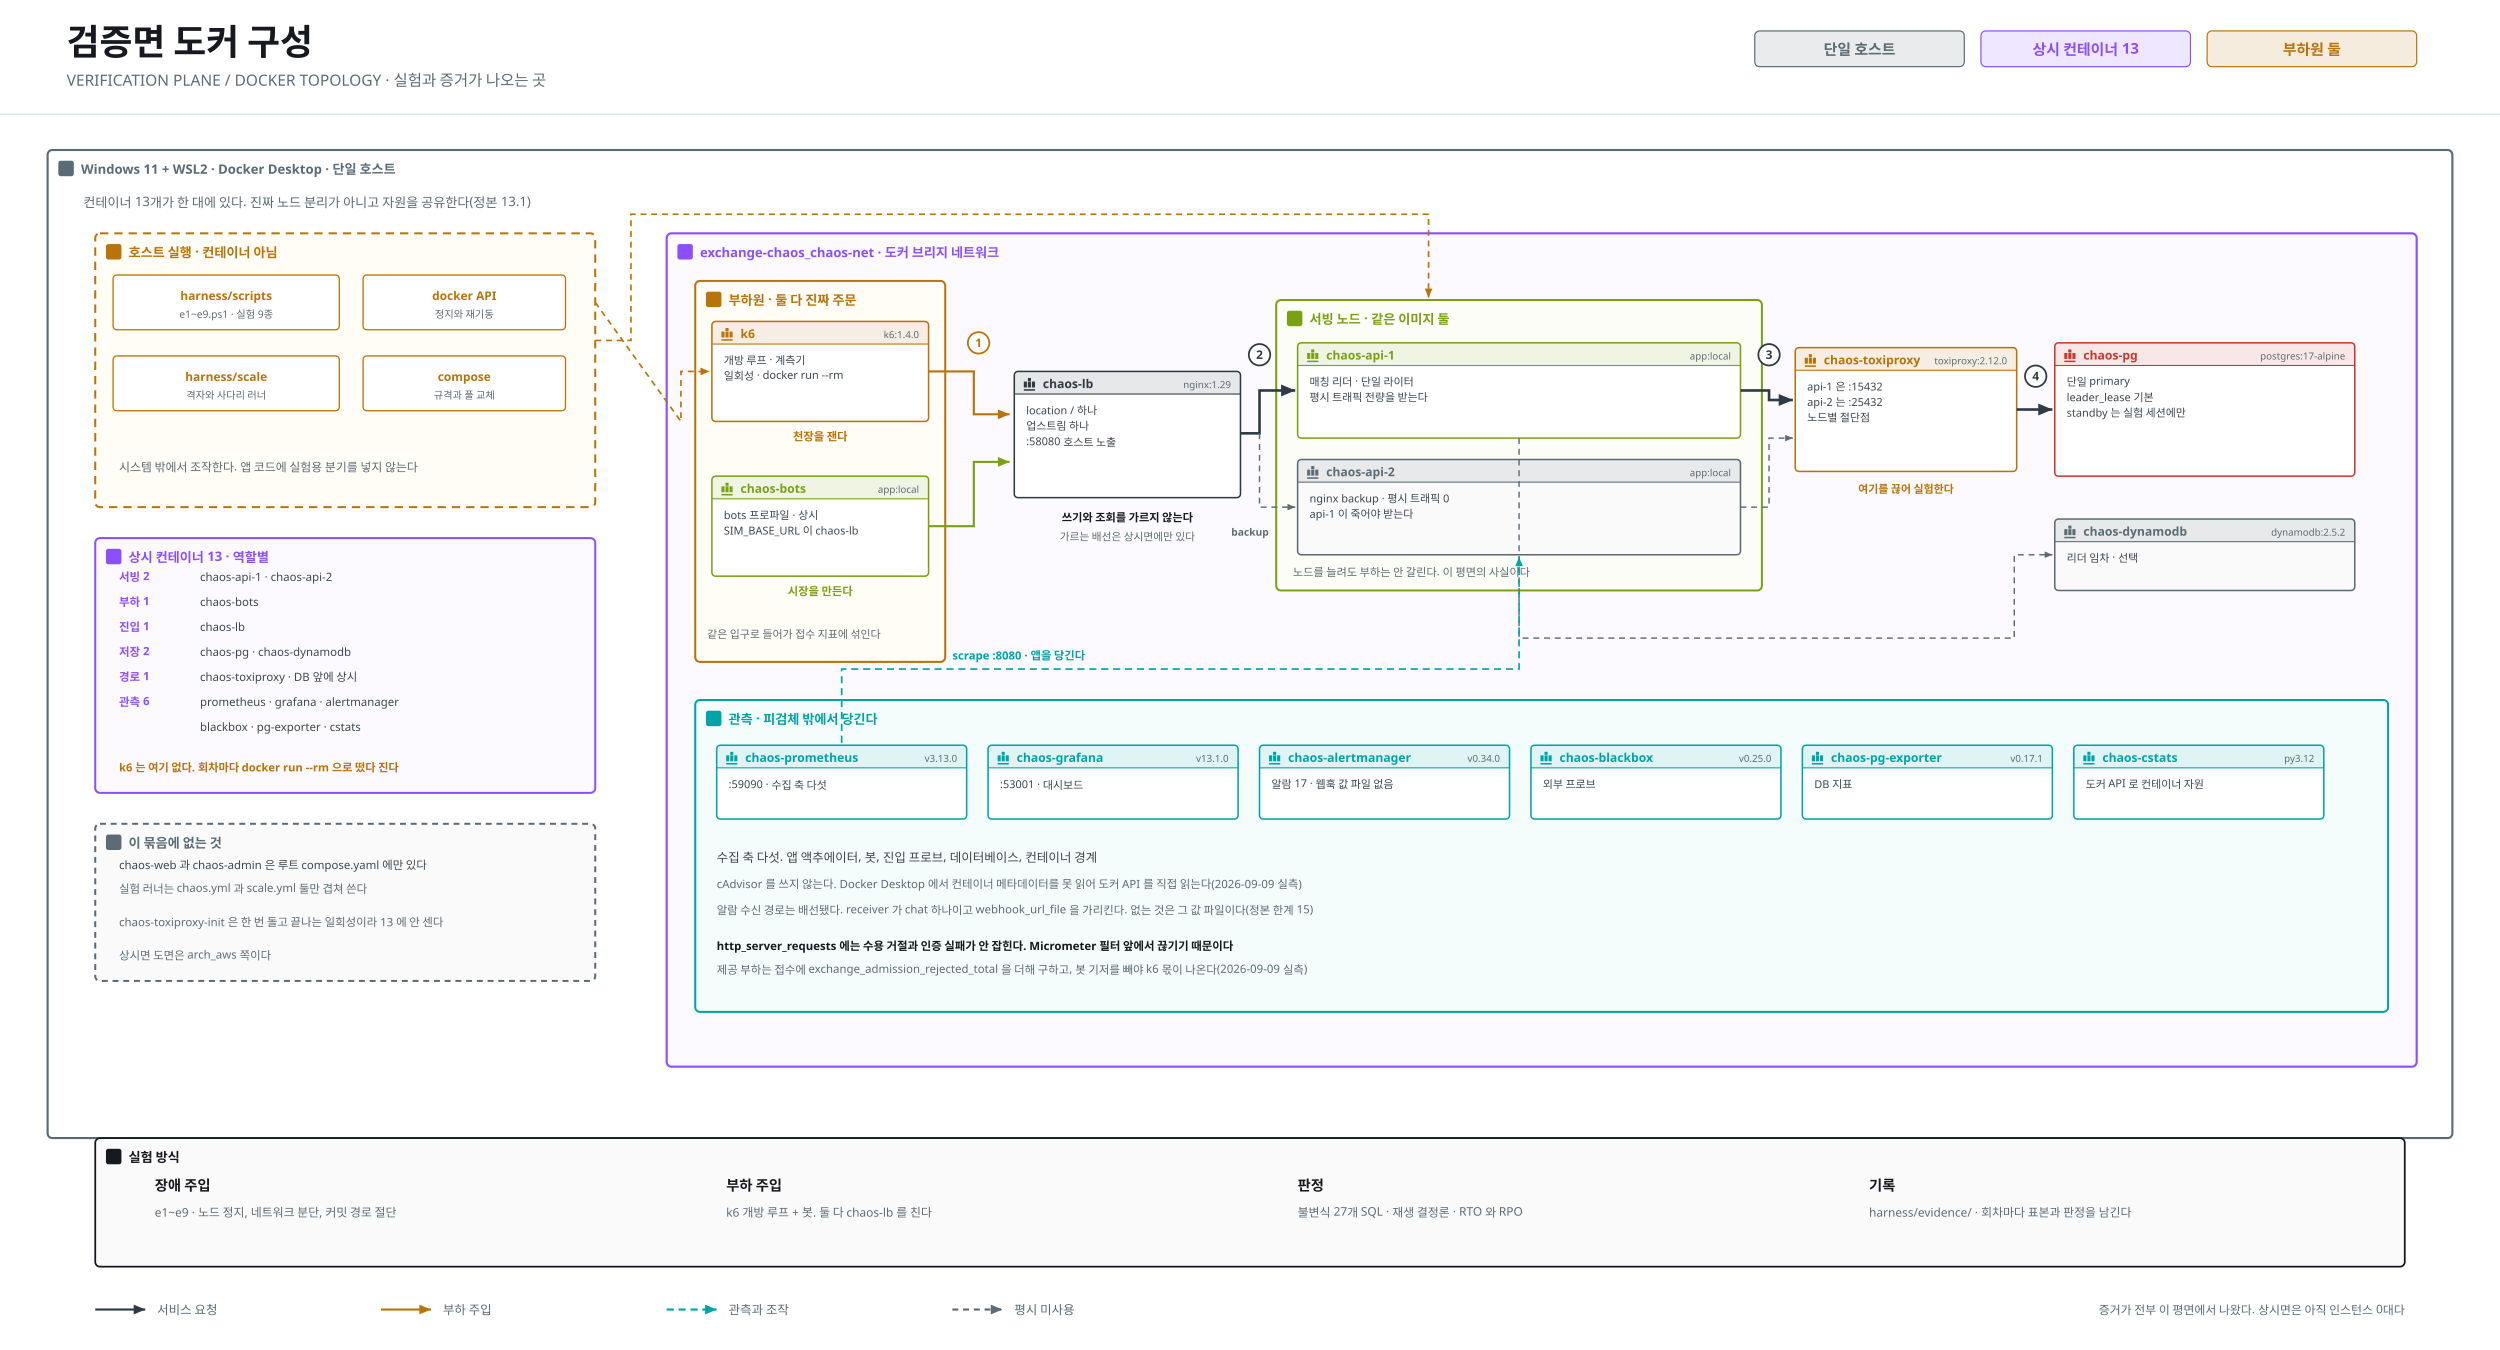
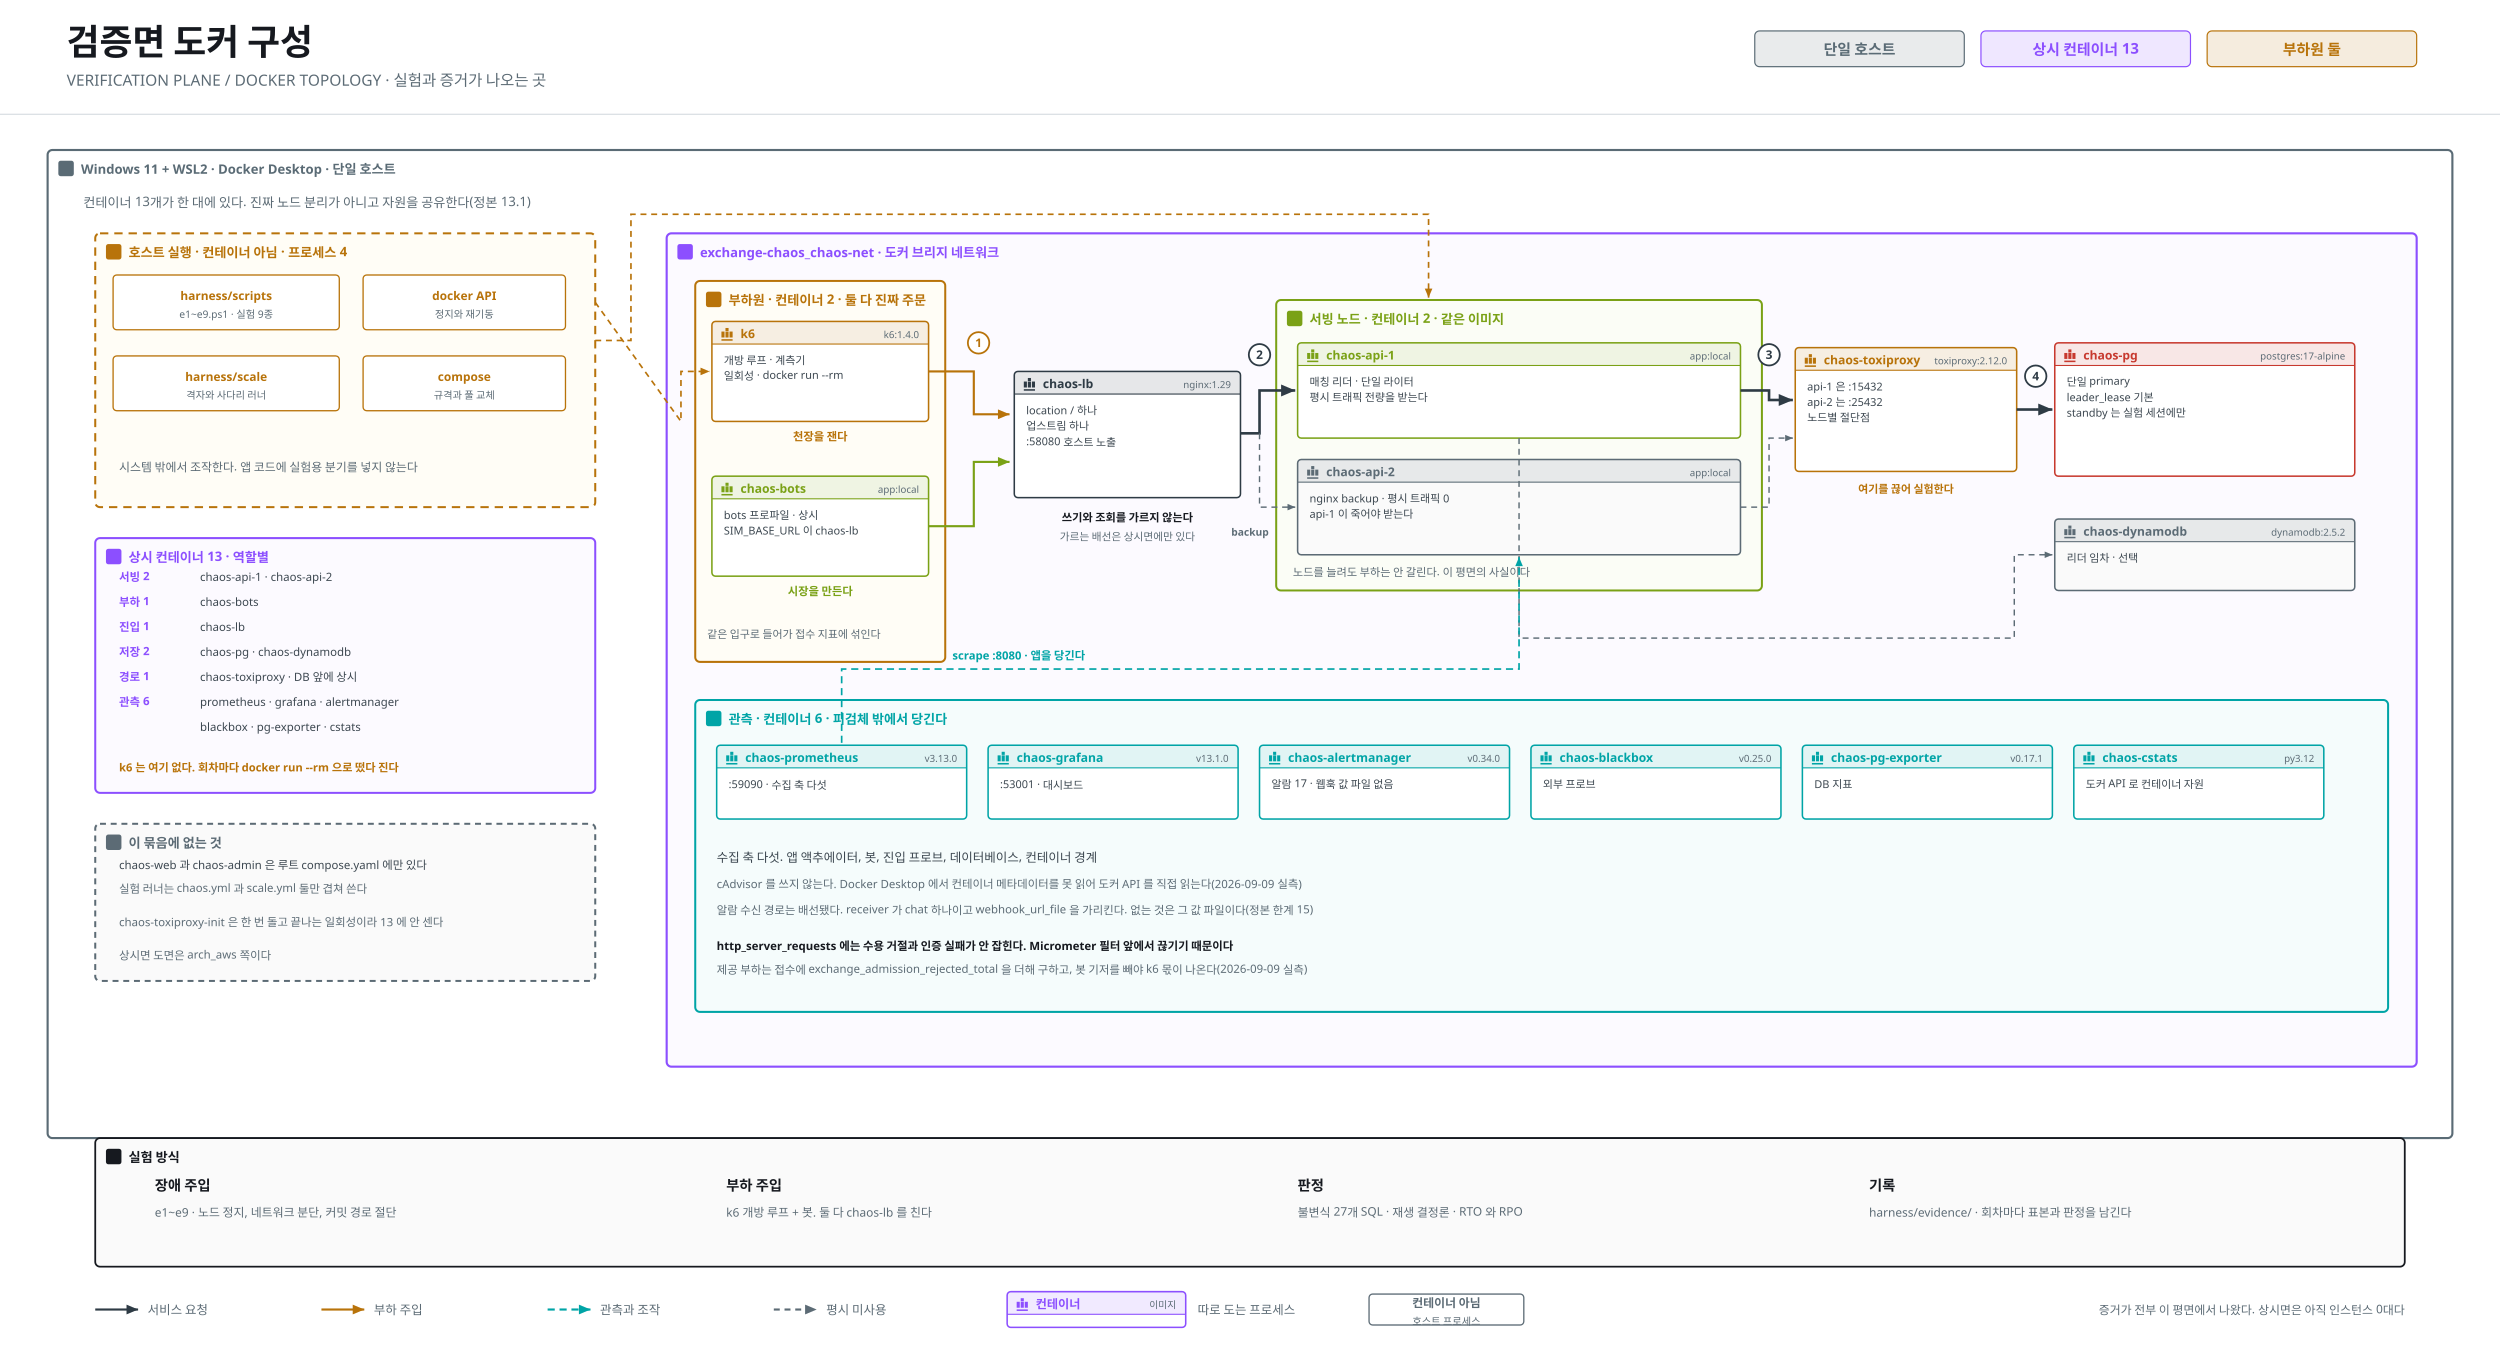
<svg xmlns="http://www.w3.org/2000/svg" width="2100" height="1134" viewBox="0 0 2100 1134">
  <rect width="2100" height="1134" fill="#FFFFFF" />
  <defs>
    <marker id="h2E3B45" viewBox="0 0 10 10" refX="9" refY="5" markerWidth="6" markerHeight="6" orient="auto-start-reverse">
      <path d="M0,1.2 L9,5 L0,8.8 z" fill="#2E3B45" />
    </marker>
    <marker id="hB8730A" viewBox="0 0 10 10" refX="9" refY="5" markerWidth="6" markerHeight="6" orient="auto-start-reverse">
      <path d="M0,1.2 L9,5 L0,8.8 z" fill="#B8730A" />
    </marker>
    <marker id="h00A4A6" viewBox="0 0 10 10" refX="9" refY="5" markerWidth="6" markerHeight="6" orient="auto-start-reverse">
      <path d="M0,1.2 L9,5 L0,8.8 z" fill="#00A4A6" />
    </marker>
    <marker id="h7AA116" viewBox="0 0 10 10" refX="9" refY="5" markerWidth="6" markerHeight="6" orient="auto-start-reverse">
      <path d="M0,1.2 L9,5 L0,8.8 z" fill="#7AA116" />
    </marker>
    <marker id="hC7392E" viewBox="0 0 10 10" refX="9" refY="5" markerWidth="6" markerHeight="6" orient="auto-start-reverse">
      <path d="M0,1.2 L9,5 L0,8.8 z" fill="#C7392E" />
    </marker>
    <marker id="h5C6B75" viewBox="0 0 10 10" refX="9" refY="5" markerWidth="6" markerHeight="6" orient="auto-start-reverse">
      <path d="M0,1.2 L9,5 L0,8.8 z" fill="#5C6B75" />
    </marker>
  </defs>
  <rect x="0" y="0" width="2100" height="96" fill="#FFFFFF" />
  <line x1="0" y1="96" x2="2100" y2="96" stroke="#D7DDE1" stroke-width="1" />
  <text x="56" y="46" font-family="'Malgun Gothic',sans-serif" font-size="30" font-weight="700" fill="#16191F">검증면 도커 구성</text>
  <text x="56" y="72" font-family="'Malgun Gothic',sans-serif" font-size="13" fill="#5C6B75">VERIFICATION PLANE / DOCKER TOPOLOGY · 실험과 증거가 나오는 곳</text>
  <rect x="1474" y="26" width="176" height="30" rx="4" fill="#5A6B7522" stroke="#5A6B75" stroke-width="1" />
  <text x="1562" y="46" font-family="'Malgun Gothic',sans-serif" font-size="12.5" font-weight="700" fill="#5A6B75" text-anchor="middle">단일 호스트</text>
  <rect x="1664" y="26" width="176" height="30" rx="4" fill="#8C4FFF22" stroke="#8C4FFF" stroke-width="1" />
  <text x="1752" y="46" font-family="'Malgun Gothic',sans-serif" font-size="12.5" font-weight="700" fill="#8C4FFF" text-anchor="middle">상시 컨테이너 13</text>
  <rect x="1854" y="26" width="176" height="30" rx="4" fill="#B8730A22" stroke="#B8730A" stroke-width="1" />
  <text x="1942" y="46" font-family="'Malgun Gothic',sans-serif" font-size="12.5" font-weight="700" fill="#B8730A" text-anchor="middle">부하원 둘</text>
  <g transform="translate(0,96)">
    <rect x="40" y="30" width="2020" height="830" rx="4" fill="#FFFFFF" stroke="#5A6B75" stroke-width="1.8" />
    <rect x="49" y="39" width="13" height="13" rx="2" fill="#5A6B75" />
    <text x="68" y="50" font-family="'Malgun Gothic','맑은 고딕',sans-serif" font-size="11" font-weight="700" fill="#5A6B75">Windows 11 + WSL2 · Docker Desktop · 단일 호스트</text>
    <text x="70" y="78" font-family="'Malgun Gothic','맑은 고딕',sans-serif" font-size="11" font-weight="400" fill="#5C6B75" text-anchor="start">컨테이너 13개가 한 대에 있다. 진짜 노드 분리가 아니고 자원을 공유한다(정본 13.1)</text>
    <rect x="80" y="100" width="420" height="230" rx="4" fill="#FFFDF6" stroke="#B8730A" stroke-width="1.7" stroke-dasharray="7 5" />
    <rect x="89" y="109" width="13" height="13" rx="2" fill="#B8730A" />
-     <text x="108" y="120" font-family="'Malgun Gothic','맑은 고딕',sans-serif" font-size="11" font-weight="700" fill="#B8730A">호스트 실행 · 컨테이너 아님</text>
+     <text x="108" y="120" font-family="'Malgun Gothic','맑은 고딕',sans-serif" font-size="11" font-weight="700" fill="#B8730A">호스트 실행 · 컨테이너 아님 · 프로세스 4</text>
    <rect x="95.0" y="135.0" width="190" height="46" rx="3" fill="#FFFFFF" stroke="#B8730A" stroke-width="1.1" />
    <text x="190" y="156" font-family="'Malgun Gothic','맑은 고딕',sans-serif" font-size="10" font-weight="700" fill="#B8730A" text-anchor="middle">harness/scripts</text>
    <text x="190" y="171" font-family="'Malgun Gothic','맑은 고딕',sans-serif" font-size="8.6" font-weight="400" fill="#5C6B75" text-anchor="middle">e1~e9.ps1 · 실험 9종</text>
    <rect x="95.0" y="203.0" width="190" height="46" rx="3" fill="#FFFFFF" stroke="#B8730A" stroke-width="1.1" />
    <text x="190" y="224" font-family="'Malgun Gothic','맑은 고딕',sans-serif" font-size="10" font-weight="700" fill="#B8730A" text-anchor="middle">harness/scale</text>
    <text x="190" y="239" font-family="'Malgun Gothic','맑은 고딕',sans-serif" font-size="8.6" font-weight="400" fill="#5C6B75" text-anchor="middle">격자와 사다리 러너</text>
    <rect x="305.0" y="135.0" width="170" height="46" rx="3" fill="#FFFFFF" stroke="#B8730A" stroke-width="1.1" />
    <text x="390" y="156" font-family="'Malgun Gothic','맑은 고딕',sans-serif" font-size="10" font-weight="700" fill="#B8730A" text-anchor="middle">docker API</text>
    <text x="390" y="171" font-family="'Malgun Gothic','맑은 고딕',sans-serif" font-size="8.6" font-weight="400" fill="#5C6B75" text-anchor="middle">정지와 재기동</text>
    <rect x="305.0" y="203.0" width="170" height="46" rx="3" fill="#FFFFFF" stroke="#B8730A" stroke-width="1.1" />
    <text x="390" y="224" font-family="'Malgun Gothic','맑은 고딕',sans-serif" font-size="10" font-weight="700" fill="#B8730A" text-anchor="middle">compose</text>
    <text x="390" y="239" font-family="'Malgun Gothic','맑은 고딕',sans-serif" font-size="8.6" font-weight="400" fill="#5C6B75" text-anchor="middle">규격과 풀 교체</text>
    <text x="100" y="300" font-family="'Malgun Gothic','맑은 고딕',sans-serif" font-size="10" font-weight="400" fill="#5C6B75" text-anchor="start">시스템 밖에서 조작한다. 앱 코드에 실험용 분기를 넣지 않는다</text>
    <rect x="80" y="356" width="420" height="214" rx="4" fill="#FCFAFF" stroke="#8C4FFF" stroke-width="1.7" />
    <rect x="89" y="365" width="13" height="13" rx="2" fill="#8C4FFF" />
    <text x="108" y="376" font-family="'Malgun Gothic','맑은 고딕',sans-serif" font-size="11" font-weight="700" fill="#8C4FFF">상시 컨테이너 13 · 역할별</text>
    <text x="100" y="392" font-family="'Malgun Gothic','맑은 고딕',sans-serif" font-size="9.6" font-weight="700" fill="#8C4FFF" text-anchor="start">서빙 2</text>
    <text x="168" y="392" font-family="'Malgun Gothic','맑은 고딕',sans-serif" font-size="9.6" font-weight="400" fill="#3C4750" text-anchor="start">chaos-api-1 · chaos-api-2</text>
    <text x="100" y="413" font-family="'Malgun Gothic','맑은 고딕',sans-serif" font-size="9.6" font-weight="700" fill="#8C4FFF" text-anchor="start">부하 1</text>
    <text x="168" y="413" font-family="'Malgun Gothic','맑은 고딕',sans-serif" font-size="9.6" font-weight="400" fill="#3C4750" text-anchor="start">chaos-bots</text>
    <text x="100" y="434" font-family="'Malgun Gothic','맑은 고딕',sans-serif" font-size="9.6" font-weight="700" fill="#8C4FFF" text-anchor="start">진입 1</text>
    <text x="168" y="434" font-family="'Malgun Gothic','맑은 고딕',sans-serif" font-size="9.6" font-weight="400" fill="#3C4750" text-anchor="start">chaos-lb</text>
    <text x="100" y="455" font-family="'Malgun Gothic','맑은 고딕',sans-serif" font-size="9.6" font-weight="700" fill="#8C4FFF" text-anchor="start">저장 2</text>
    <text x="168" y="455" font-family="'Malgun Gothic','맑은 고딕',sans-serif" font-size="9.6" font-weight="400" fill="#3C4750" text-anchor="start">chaos-pg · chaos-dynamodb</text>
    <text x="100" y="476" font-family="'Malgun Gothic','맑은 고딕',sans-serif" font-size="9.6" font-weight="700" fill="#8C4FFF" text-anchor="start">경로 1</text>
    <text x="168" y="476" font-family="'Malgun Gothic','맑은 고딕',sans-serif" font-size="9.6" font-weight="400" fill="#3C4750" text-anchor="start">chaos-toxiproxy · DB 앞에 상시</text>
    <text x="100" y="497" font-family="'Malgun Gothic','맑은 고딕',sans-serif" font-size="9.6" font-weight="700" fill="#8C4FFF" text-anchor="start">관측 6</text>
    <text x="168" y="497" font-family="'Malgun Gothic','맑은 고딕',sans-serif" font-size="9.6" font-weight="400" fill="#3C4750" text-anchor="start">prometheus · grafana · alertmanager</text>
    <text x="168" y="518" font-family="'Malgun Gothic','맑은 고딕',sans-serif" font-size="9.6" font-weight="400" fill="#3C4750" text-anchor="start">blackbox · pg-exporter · cstats</text>
    <text x="100" y="552" font-family="'Malgun Gothic','맑은 고딕',sans-serif" font-size="9.4" font-weight="700" fill="#B8730A" text-anchor="start">k6 는 여기 없다. 회차마다 docker run --rm 으로 떴다 진다</text>
    <rect x="80" y="596" width="420" height="132" rx="4" fill="#FAFAFA" stroke="#5C6B75" stroke-width="1.7" stroke-dasharray="5 4" />
    <rect x="89" y="605" width="13" height="13" rx="2" fill="#5C6B75" />
    <text x="108" y="616" font-family="'Malgun Gothic','맑은 고딕',sans-serif" font-size="11" font-weight="700" fill="#5C6B75">이 묶음에 없는 것</text>
    <text x="100" y="634" font-family="'Malgun Gothic','맑은 고딕',sans-serif" font-size="9.6" font-weight="400" fill="#3C4750" text-anchor="start">chaos-web 과 chaos-admin 은 루트 compose.yaml 에만 있다</text>
    <text x="100" y="654" font-family="'Malgun Gothic','맑은 고딕',sans-serif" font-size="9.6" font-weight="400" fill="#5C6B75" text-anchor="start">실험 러너는 chaos.yml 과 scale.yml 둘만 겹쳐 쓴다</text>
    <text x="100" y="682" font-family="'Malgun Gothic','맑은 고딕',sans-serif" font-size="9.6" font-weight="400" fill="#5C6B75" text-anchor="start">chaos-toxiproxy-init 은 한 번 돌고 끝나는 일회성이라 13 에 안 센다</text>
    <text x="100" y="710" font-family="'Malgun Gothic','맑은 고딕',sans-serif" font-size="9.6" font-weight="400" fill="#5C6B75" text-anchor="start">상시면 도면은 arch_aws 쪽이다</text>
    <rect x="560" y="100" width="1470" height="700" rx="4" fill="#FCFAFF" stroke="#8C4FFF" stroke-width="1.8" />
    <rect x="569" y="109" width="13" height="13" rx="2" fill="#8C4FFF" />
    <text x="588" y="120" font-family="'Malgun Gothic','맑은 고딕',sans-serif" font-size="11" font-weight="700" fill="#8C4FFF">exchange-chaos_chaos-net · 도커 브리지 네트워크</text>
    <rect x="584" y="140" width="210" height="320" rx="4" fill="#FFFDF6" stroke="#B8730A" stroke-width="1.7" />
    <rect x="593" y="149" width="13" height="13" rx="2" fill="#B8730A" />
-     <text x="612" y="160" font-family="'Malgun Gothic','맑은 고딕',sans-serif" font-size="11" font-weight="700" fill="#B8730A">부하원 · 둘 다 진짜 주문</text>
+     <text x="612" y="160" font-family="'Malgun Gothic','맑은 고딕',sans-serif" font-size="11" font-weight="700" fill="#B8730A">부하원 · 컨테이너 2 · 둘 다 진짜 주문</text>
    <rect x="598.0" y="174.0" width="182" height="84" rx="3" fill="#FFFFFF" stroke="#B8730A" stroke-width="1.3" />
    <path d="M598.0,193.0 L598.0,177.0 Q598.0,174.0 601.0,174.0 L777.0,174.0 Q780.0,174.0 780.0,177.0 L780.0,193.0 Z" fill="#B8730A1E" />
    <line x1="598.0" y1="193.0" x2="780.0" y2="193.0" stroke="#B8730A" stroke-width="0.9" />
    <rect x="606.0" y="182.5" width="2.6" height="5" fill="#B8730A" />
    <rect x="609.4" y="182.5" width="2.6" height="5" fill="#B8730A" />
    <rect x="612.8" y="182.5" width="2.6" height="5" fill="#B8730A" />
    <rect x="609.4" y="179.5" width="2.6" height="2.6" fill="#B8730A" />
    <rect x="606.0" y="188.9" width="9.4" height="1.3" fill="#B8730A" />
    <text x="622" y="188" font-family="'Malgun Gothic','맑은 고딕',sans-serif" font-size="10.2" font-weight="700" fill="#B8730A" text-anchor="start">k6</text>
    <text x="772" y="188" font-family="'Malgun Gothic','맑은 고딕',sans-serif" font-size="8.2" font-weight="400" fill="#5C6B75" text-anchor="end">k6:1.4.0</text>
    <text x="608" y="210" font-family="'Malgun Gothic','맑은 고딕',sans-serif" font-size="9.2" font-weight="400" fill="#3C4750" text-anchor="start">개방 루프 · 계측기</text>
    <text x="608" y="223" font-family="'Malgun Gothic','맑은 고딕',sans-serif" font-size="9.2" font-weight="400" fill="#3C4750" text-anchor="start">일회성 · docker run --rm</text>
    <text x="689" y="274" font-family="'Malgun Gothic','맑은 고딕',sans-serif" font-size="9.5" font-weight="700" fill="#B8730A" text-anchor="middle">천장을 잰다</text>
    <rect x="598.0" y="304.0" width="182" height="84" rx="3" fill="#FFFFFF" stroke="#7AA116" stroke-width="1.3" />
    <path d="M598.0,323.0 L598.0,307.0 Q598.0,304.0 601.0,304.0 L777.0,304.0 Q780.0,304.0 780.0,307.0 L780.0,323.0 Z" fill="#7AA1161E" />
    <line x1="598.0" y1="323.0" x2="780.0" y2="323.0" stroke="#7AA116" stroke-width="0.9" />
    <rect x="606.0" y="312.5" width="2.6" height="5" fill="#7AA116" />
    <rect x="609.4" y="312.5" width="2.6" height="5" fill="#7AA116" />
    <rect x="612.8" y="312.5" width="2.6" height="5" fill="#7AA116" />
    <rect x="609.4" y="309.5" width="2.6" height="2.6" fill="#7AA116" />
    <rect x="606.0" y="318.9" width="9.4" height="1.3" fill="#7AA116" />
    <text x="622" y="318" font-family="'Malgun Gothic','맑은 고딕',sans-serif" font-size="10.2" font-weight="700" fill="#7AA116" text-anchor="start">chaos-bots</text>
    <text x="772" y="318" font-family="'Malgun Gothic','맑은 고딕',sans-serif" font-size="8.2" font-weight="400" fill="#5C6B75" text-anchor="end">app:local</text>
    <text x="608" y="340" font-family="'Malgun Gothic','맑은 고딕',sans-serif" font-size="9.2" font-weight="400" fill="#3C4750" text-anchor="start">bots 프로파일 · 상시</text>
    <text x="608" y="353" font-family="'Malgun Gothic','맑은 고딕',sans-serif" font-size="9.2" font-weight="400" fill="#3C4750" text-anchor="start">SIM_BASE_URL 이 chaos-lb</text>
    <text x="689" y="404" font-family="'Malgun Gothic','맑은 고딕',sans-serif" font-size="9.5" font-weight="700" fill="#7AA116" text-anchor="middle">시장을 만든다</text>
    <text x="594" y="440" font-family="'Malgun Gothic','맑은 고딕',sans-serif" font-size="9.2" font-weight="400" fill="#5C6B75" text-anchor="start">같은 입구로 들어가 접수 지표에 섞인다</text>
    <rect x="852.0" y="216.0" width="190" height="106" rx="3" fill="#FFFFFF" stroke="#2E3B45" stroke-width="1.3" />
    <path d="M852.0,235.0 L852.0,219.0 Q852.0,216.0 855.0,216.0 L1039.0,216.0 Q1042.0,216.0 1042.0,219.0 L1042.0,235.0 Z" fill="#2E3B451E" />
    <line x1="852.0" y1="235.0" x2="1042.0" y2="235.0" stroke="#2E3B45" stroke-width="0.9" />
    <rect x="860.0" y="224.5" width="2.6" height="5" fill="#2E3B45" />
    <rect x="863.4" y="224.5" width="2.6" height="5" fill="#2E3B45" />
    <rect x="866.8" y="224.5" width="2.6" height="5" fill="#2E3B45" />
    <rect x="863.4" y="221.5" width="2.6" height="2.6" fill="#2E3B45" />
    <rect x="860.0" y="230.9" width="9.4" height="1.3" fill="#2E3B45" />
    <text x="876" y="230" font-family="'Malgun Gothic','맑은 고딕',sans-serif" font-size="10.2" font-weight="700" fill="#2E3B45" text-anchor="start">chaos-lb</text>
    <text x="1034" y="230" font-family="'Malgun Gothic','맑은 고딕',sans-serif" font-size="8.2" font-weight="400" fill="#5C6B75" text-anchor="end">nginx:1.29</text>
    <text x="862" y="252" font-family="'Malgun Gothic','맑은 고딕',sans-serif" font-size="9.2" font-weight="400" fill="#3C4750" text-anchor="start">location / 하나</text>
    <text x="862" y="265" font-family="'Malgun Gothic','맑은 고딕',sans-serif" font-size="9.2" font-weight="400" fill="#3C4750" text-anchor="start">업스트림 하나</text>
    <text x="862" y="278" font-family="'Malgun Gothic','맑은 고딕',sans-serif" font-size="9.2" font-weight="400" fill="#3C4750" text-anchor="start">:58080 호스트 노출</text>
    <text x="947" y="342" font-family="'Malgun Gothic','맑은 고딕',sans-serif" font-size="9.4" font-weight="700" fill="#16191F" text-anchor="middle">쓰기와 조회를 가르지 않는다</text>
    <text x="947" y="358" font-family="'Malgun Gothic','맑은 고딕',sans-serif" font-size="9" font-weight="400" fill="#5C6B75" text-anchor="middle">가르는 배선은 상시면에만 있다</text>
    <rect x="1072" y="156" width="408" height="244" rx="4" fill="#FBFDF6" stroke="#7AA116" stroke-width="1.7" />
    <rect x="1081" y="165" width="13" height="13" rx="2" fill="#7AA116" />
-     <text x="1100" y="176" font-family="'Malgun Gothic','맑은 고딕',sans-serif" font-size="11" font-weight="700" fill="#7AA116">서빙 노드 · 같은 이미지 둘</text>
+     <text x="1100" y="176" font-family="'Malgun Gothic','맑은 고딕',sans-serif" font-size="11" font-weight="700" fill="#7AA116">서빙 노드 · 컨테이너 2 · 같은 이미지</text>
    <rect x="1090.0" y="192.0" width="372" height="80" rx="3" fill="#FFFFFF" stroke="#7AA116" stroke-width="1.3" />
    <path d="M1090.0,211.0 L1090.0,195.0 Q1090.0,192.0 1093.0,192.0 L1459.0,192.0 Q1462.0,192.0 1462.0,195.0 L1462.0,211.0 Z" fill="#7AA1161E" />
    <line x1="1090.0" y1="211.0" x2="1462.0" y2="211.0" stroke="#7AA116" stroke-width="0.9" />
    <rect x="1098.0" y="200.5" width="2.6" height="5" fill="#7AA116" />
    <rect x="1101.4" y="200.5" width="2.6" height="5" fill="#7AA116" />
    <rect x="1104.8" y="200.5" width="2.6" height="5" fill="#7AA116" />
    <rect x="1101.4" y="197.5" width="2.6" height="2.6" fill="#7AA116" />
    <rect x="1098.0" y="206.9" width="9.4" height="1.3" fill="#7AA116" />
    <text x="1114" y="206" font-family="'Malgun Gothic','맑은 고딕',sans-serif" font-size="10.2" font-weight="700" fill="#7AA116" text-anchor="start">chaos-api-1</text>
    <text x="1454" y="206" font-family="'Malgun Gothic','맑은 고딕',sans-serif" font-size="8.2" font-weight="400" fill="#5C6B75" text-anchor="end">app:local</text>
    <text x="1100" y="228" font-family="'Malgun Gothic','맑은 고딕',sans-serif" font-size="9.2" font-weight="400" fill="#3C4750" text-anchor="start">매칭 리더 · 단일 라이터</text>
    <text x="1100" y="241" font-family="'Malgun Gothic','맑은 고딕',sans-serif" font-size="9.2" font-weight="400" fill="#3C4750" text-anchor="start">평시 트래픽 전량을 받는다</text>
    <rect x="1090.0" y="290.0" width="372" height="80" rx="3" fill="#FAFAFA" stroke="#5C6B75" stroke-width="1.3" />
    <path d="M1090.0,309.0 L1090.0,293.0 Q1090.0,290.0 1093.0,290.0 L1459.0,290.0 Q1462.0,290.0 1462.0,293.0 L1462.0,309.0 Z" fill="#5C6B751E" />
    <line x1="1090.0" y1="309.0" x2="1462.0" y2="309.0" stroke="#5C6B75" stroke-width="0.9" />
    <rect x="1098.0" y="298.5" width="2.6" height="5" fill="#5C6B75" />
    <rect x="1101.4" y="298.5" width="2.6" height="5" fill="#5C6B75" />
    <rect x="1104.8" y="298.5" width="2.6" height="5" fill="#5C6B75" />
    <rect x="1101.4" y="295.5" width="2.6" height="2.6" fill="#5C6B75" />
    <rect x="1098.0" y="304.9" width="9.4" height="1.3" fill="#5C6B75" />
    <text x="1114" y="304" font-family="'Malgun Gothic','맑은 고딕',sans-serif" font-size="10.2" font-weight="700" fill="#5C6B75" text-anchor="start">chaos-api-2</text>
    <text x="1454" y="304" font-family="'Malgun Gothic','맑은 고딕',sans-serif" font-size="8.2" font-weight="400" fill="#5C6B75" text-anchor="end">app:local</text>
    <text x="1100" y="326" font-family="'Malgun Gothic','맑은 고딕',sans-serif" font-size="9.2" font-weight="400" fill="#3C4750" text-anchor="start">nginx backup · 평시 트래픽 0</text>
    <text x="1100" y="339" font-family="'Malgun Gothic','맑은 고딕',sans-serif" font-size="9.2" font-weight="400" fill="#3C4750" text-anchor="start">api-1 이 죽어야 받는다</text>
    <text x="1086" y="388" font-family="'Malgun Gothic','맑은 고딕',sans-serif" font-size="9.4" font-weight="400" fill="#5C6B75" text-anchor="start">노드를 늘려도 부하는 안 갈린다. 이 평면의 사실이다</text>
    <rect x="1508.0" y="196.0" width="186" height="104" rx="3" fill="#FFFFFF" stroke="#B8730A" stroke-width="1.3" />
    <path d="M1508.0,215.0 L1508.0,199.0 Q1508.0,196.0 1511.0,196.0 L1691.0,196.0 Q1694.0,196.0 1694.0,199.0 L1694.0,215.0 Z" fill="#B8730A1E" />
    <line x1="1508.0" y1="215.0" x2="1694.0" y2="215.0" stroke="#B8730A" stroke-width="0.9" />
    <rect x="1516.0" y="204.5" width="2.6" height="5" fill="#B8730A" />
    <rect x="1519.4" y="204.5" width="2.6" height="5" fill="#B8730A" />
    <rect x="1522.8" y="204.5" width="2.6" height="5" fill="#B8730A" />
    <rect x="1519.4" y="201.5" width="2.6" height="2.6" fill="#B8730A" />
    <rect x="1516.0" y="210.9" width="9.4" height="1.3" fill="#B8730A" />
    <text x="1532" y="210" font-family="'Malgun Gothic','맑은 고딕',sans-serif" font-size="10.2" font-weight="700" fill="#B8730A" text-anchor="start">chaos-toxiproxy</text>
    <text x="1686" y="210" font-family="'Malgun Gothic','맑은 고딕',sans-serif" font-size="8.2" font-weight="400" fill="#5C6B75" text-anchor="end">toxiproxy:2.12.0</text>
    <text x="1518" y="232" font-family="'Malgun Gothic','맑은 고딕',sans-serif" font-size="9.2" font-weight="400" fill="#3C4750" text-anchor="start">api-1 은 :15432</text>
    <text x="1518" y="245" font-family="'Malgun Gothic','맑은 고딕',sans-serif" font-size="9.2" font-weight="400" fill="#3C4750" text-anchor="start">api-2 는 :25432</text>
    <text x="1518" y="258" font-family="'Malgun Gothic','맑은 고딕',sans-serif" font-size="9.2" font-weight="400" fill="#3C4750" text-anchor="start">노드별 절단점</text>
    <text x="1601" y="318" font-family="'Malgun Gothic','맑은 고딕',sans-serif" font-size="9.2" font-weight="700" fill="#B8730A" text-anchor="middle">여기를 끊어 실험한다</text>
    <rect x="1726.0" y="192.0" width="252" height="112" rx="3" fill="#FFFFFF" stroke="#C7392E" stroke-width="1.3" />
    <path d="M1726.0,211.0 L1726.0,195.0 Q1726.0,192.0 1729.0,192.0 L1975.0,192.0 Q1978.0,192.0 1978.0,195.0 L1978.0,211.0 Z" fill="#C7392E1E" />
    <line x1="1726.0" y1="211.0" x2="1978.0" y2="211.0" stroke="#C7392E" stroke-width="0.9" />
    <rect x="1734.0" y="200.5" width="2.6" height="5" fill="#C7392E" />
    <rect x="1737.4" y="200.5" width="2.6" height="5" fill="#C7392E" />
    <rect x="1740.8" y="200.5" width="2.6" height="5" fill="#C7392E" />
    <rect x="1737.4" y="197.5" width="2.6" height="2.6" fill="#C7392E" />
    <rect x="1734.0" y="206.9" width="9.4" height="1.3" fill="#C7392E" />
    <text x="1750" y="206" font-family="'Malgun Gothic','맑은 고딕',sans-serif" font-size="10.2" font-weight="700" fill="#C7392E" text-anchor="start">chaos-pg</text>
    <text x="1970" y="206" font-family="'Malgun Gothic','맑은 고딕',sans-serif" font-size="8.2" font-weight="400" fill="#5C6B75" text-anchor="end">postgres:17-alpine</text>
    <text x="1736" y="228" font-family="'Malgun Gothic','맑은 고딕',sans-serif" font-size="9.2" font-weight="400" fill="#3C4750" text-anchor="start">단일 primary</text>
    <text x="1736" y="241" font-family="'Malgun Gothic','맑은 고딕',sans-serif" font-size="9.2" font-weight="400" fill="#3C4750" text-anchor="start">leader_lease 기본</text>
    <text x="1736" y="254" font-family="'Malgun Gothic','맑은 고딕',sans-serif" font-size="9.2" font-weight="400" fill="#3C4750" text-anchor="start">standby 는 실험 세션에만</text>
    <rect x="1726.0" y="340.0" width="252" height="60" rx="3" fill="#FAFAFA" stroke="#5C6B75" stroke-width="1.3" />
    <path d="M1726.0,359.0 L1726.0,343.0 Q1726.0,340.0 1729.0,340.0 L1975.0,340.0 Q1978.0,340.0 1978.0,343.0 L1978.0,359.0 Z" fill="#5C6B751E" />
    <line x1="1726.0" y1="359.0" x2="1978.0" y2="359.0" stroke="#5C6B75" stroke-width="0.9" />
    <rect x="1734.0" y="348.5" width="2.6" height="5" fill="#5C6B75" />
    <rect x="1737.4" y="348.5" width="2.6" height="5" fill="#5C6B75" />
    <rect x="1740.8" y="348.5" width="2.6" height="5" fill="#5C6B75" />
    <rect x="1737.4" y="345.5" width="2.6" height="2.6" fill="#5C6B75" />
    <rect x="1734.0" y="354.9" width="9.4" height="1.3" fill="#5C6B75" />
    <text x="1750" y="354" font-family="'Malgun Gothic','맑은 고딕',sans-serif" font-size="10.2" font-weight="700" fill="#5C6B75" text-anchor="start">chaos-dynamodb</text>
    <text x="1970" y="354" font-family="'Malgun Gothic','맑은 고딕',sans-serif" font-size="8.2" font-weight="400" fill="#5C6B75" text-anchor="end">dynamodb:2.5.2</text>
    <text x="1736" y="376" font-family="'Malgun Gothic','맑은 고딕',sans-serif" font-size="9.2" font-weight="400" fill="#3C4750" text-anchor="start">리더 임차 · 선택</text>
    <rect x="584" y="492" width="1422" height="262" rx="4" fill="#F5FCFC" stroke="#00A4A6" stroke-width="1.7" />
    <rect x="593" y="501" width="13" height="13" rx="2" fill="#00A4A6" />
-     <text x="612" y="512" font-family="'Malgun Gothic','맑은 고딕',sans-serif" font-size="11" font-weight="700" fill="#00A4A6">관측 · 피검체 밖에서 당긴다</text>
+     <text x="612" y="512" font-family="'Malgun Gothic','맑은 고딕',sans-serif" font-size="11" font-weight="700" fill="#00A4A6">관측 · 컨테이너 6 · 피검체 밖에서 당긴다</text>
    <rect x="602.0" y="530.0" width="210" height="62" rx="3" fill="#FFFFFF" stroke="#00A4A6" stroke-width="1.3" />
    <path d="M602.0,549.0 L602.0,533.0 Q602.0,530.0 605.0,530.0 L809.0,530.0 Q812.0,530.0 812.0,533.0 L812.0,549.0 Z" fill="#00A4A61E" />
    <line x1="602.0" y1="549.0" x2="812.0" y2="549.0" stroke="#00A4A6" stroke-width="0.9" />
    <rect x="610.0" y="538.5" width="2.6" height="5" fill="#00A4A6" />
    <rect x="613.4" y="538.5" width="2.6" height="5" fill="#00A4A6" />
    <rect x="616.8" y="538.5" width="2.6" height="5" fill="#00A4A6" />
    <rect x="613.4" y="535.5" width="2.6" height="2.6" fill="#00A4A6" />
    <rect x="610.0" y="544.9" width="9.4" height="1.3" fill="#00A4A6" />
    <text x="626" y="544" font-family="'Malgun Gothic','맑은 고딕',sans-serif" font-size="10.2" font-weight="700" fill="#00A4A6" text-anchor="start">chaos-prometheus</text>
    <text x="804" y="544" font-family="'Malgun Gothic','맑은 고딕',sans-serif" font-size="8.2" font-weight="400" fill="#5C6B75" text-anchor="end">v3.13.0</text>
    <text x="612" y="566" font-family="'Malgun Gothic','맑은 고딕',sans-serif" font-size="9.2" font-weight="400" fill="#3C4750" text-anchor="start">:59090 · 수집 축 다섯</text>
    <rect x="830.0" y="530.0" width="210" height="62" rx="3" fill="#FFFFFF" stroke="#00A4A6" stroke-width="1.3" />
    <path d="M830.0,549.0 L830.0,533.0 Q830.0,530.0 833.0,530.0 L1037.0,530.0 Q1040.0,530.0 1040.0,533.0 L1040.0,549.0 Z" fill="#00A4A61E" />
    <line x1="830.0" y1="549.0" x2="1040.0" y2="549.0" stroke="#00A4A6" stroke-width="0.9" />
    <rect x="838.0" y="538.5" width="2.6" height="5" fill="#00A4A6" />
    <rect x="841.4" y="538.5" width="2.6" height="5" fill="#00A4A6" />
    <rect x="844.8" y="538.5" width="2.6" height="5" fill="#00A4A6" />
    <rect x="841.4" y="535.5" width="2.6" height="2.6" fill="#00A4A6" />
    <rect x="838.0" y="544.9" width="9.4" height="1.3" fill="#00A4A6" />
    <text x="854" y="544" font-family="'Malgun Gothic','맑은 고딕',sans-serif" font-size="10.2" font-weight="700" fill="#00A4A6" text-anchor="start">chaos-grafana</text>
    <text x="1032" y="544" font-family="'Malgun Gothic','맑은 고딕',sans-serif" font-size="8.2" font-weight="400" fill="#5C6B75" text-anchor="end">v13.1.0</text>
    <text x="840" y="566" font-family="'Malgun Gothic','맑은 고딕',sans-serif" font-size="9.2" font-weight="400" fill="#3C4750" text-anchor="start">:53001 · 대시보드</text>
    <rect x="1058.0" y="530.0" width="210" height="62" rx="3" fill="#FFFFFF" stroke="#00A4A6" stroke-width="1.3" />
    <path d="M1058.0,549.0 L1058.0,533.0 Q1058.0,530.0 1061.0,530.0 L1265.0,530.0 Q1268.0,530.0 1268.0,533.0 L1268.0,549.0 Z" fill="#00A4A61E" />
    <line x1="1058.0" y1="549.0" x2="1268.0" y2="549.0" stroke="#00A4A6" stroke-width="0.9" />
    <rect x="1066.0" y="538.5" width="2.6" height="5" fill="#00A4A6" />
    <rect x="1069.4" y="538.5" width="2.6" height="5" fill="#00A4A6" />
    <rect x="1072.8" y="538.5" width="2.6" height="5" fill="#00A4A6" />
    <rect x="1069.4" y="535.5" width="2.6" height="2.6" fill="#00A4A6" />
    <rect x="1066.0" y="544.9" width="9.4" height="1.3" fill="#00A4A6" />
    <text x="1082" y="544" font-family="'Malgun Gothic','맑은 고딕',sans-serif" font-size="10.2" font-weight="700" fill="#00A4A6" text-anchor="start">chaos-alertmanager</text>
    <text x="1260" y="544" font-family="'Malgun Gothic','맑은 고딕',sans-serif" font-size="8.2" font-weight="400" fill="#5C6B75" text-anchor="end">v0.34.0</text>
    <text x="1068" y="566" font-family="'Malgun Gothic','맑은 고딕',sans-serif" font-size="9.2" font-weight="400" fill="#3C4750" text-anchor="start">알람 17 · 웹훅 값 파일 없음</text>
    <rect x="1286.0" y="530.0" width="210" height="62" rx="3" fill="#FFFFFF" stroke="#00A4A6" stroke-width="1.3" />
    <path d="M1286.0,549.0 L1286.0,533.0 Q1286.0,530.0 1289.0,530.0 L1493.0,530.0 Q1496.0,530.0 1496.0,533.0 L1496.0,549.0 Z" fill="#00A4A61E" />
    <line x1="1286.0" y1="549.0" x2="1496.0" y2="549.0" stroke="#00A4A6" stroke-width="0.9" />
    <rect x="1294.0" y="538.5" width="2.6" height="5" fill="#00A4A6" />
    <rect x="1297.4" y="538.5" width="2.6" height="5" fill="#00A4A6" />
    <rect x="1300.8" y="538.5" width="2.6" height="5" fill="#00A4A6" />
    <rect x="1297.4" y="535.5" width="2.6" height="2.6" fill="#00A4A6" />
    <rect x="1294.0" y="544.9" width="9.4" height="1.3" fill="#00A4A6" />
    <text x="1310" y="544" font-family="'Malgun Gothic','맑은 고딕',sans-serif" font-size="10.2" font-weight="700" fill="#00A4A6" text-anchor="start">chaos-blackbox</text>
    <text x="1488" y="544" font-family="'Malgun Gothic','맑은 고딕',sans-serif" font-size="8.2" font-weight="400" fill="#5C6B75" text-anchor="end">v0.25.0</text>
    <text x="1296" y="566" font-family="'Malgun Gothic','맑은 고딕',sans-serif" font-size="9.2" font-weight="400" fill="#3C4750" text-anchor="start">외부 프로브</text>
    <rect x="1514.0" y="530.0" width="210" height="62" rx="3" fill="#FFFFFF" stroke="#00A4A6" stroke-width="1.3" />
    <path d="M1514.0,549.0 L1514.0,533.0 Q1514.0,530.0 1517.0,530.0 L1721.0,530.0 Q1724.0,530.0 1724.0,533.0 L1724.0,549.0 Z" fill="#00A4A61E" />
    <line x1="1514.0" y1="549.0" x2="1724.0" y2="549.0" stroke="#00A4A6" stroke-width="0.9" />
    <rect x="1522.0" y="538.5" width="2.6" height="5" fill="#00A4A6" />
    <rect x="1525.4" y="538.5" width="2.6" height="5" fill="#00A4A6" />
    <rect x="1528.8" y="538.5" width="2.6" height="5" fill="#00A4A6" />
    <rect x="1525.4" y="535.5" width="2.6" height="2.6" fill="#00A4A6" />
    <rect x="1522.0" y="544.9" width="9.4" height="1.3" fill="#00A4A6" />
    <text x="1538" y="544" font-family="'Malgun Gothic','맑은 고딕',sans-serif" font-size="10.2" font-weight="700" fill="#00A4A6" text-anchor="start">chaos-pg-exporter</text>
    <text x="1716" y="544" font-family="'Malgun Gothic','맑은 고딕',sans-serif" font-size="8.2" font-weight="400" fill="#5C6B75" text-anchor="end">v0.17.1</text>
    <text x="1524" y="566" font-family="'Malgun Gothic','맑은 고딕',sans-serif" font-size="9.2" font-weight="400" fill="#3C4750" text-anchor="start">DB 지표</text>
    <rect x="1742.0" y="530.0" width="210" height="62" rx="3" fill="#FFFFFF" stroke="#00A4A6" stroke-width="1.3" />
    <path d="M1742.0,549.0 L1742.0,533.0 Q1742.0,530.0 1745.0,530.0 L1949.0,530.0 Q1952.0,530.0 1952.0,533.0 L1952.0,549.0 Z" fill="#00A4A61E" />
    <line x1="1742.0" y1="549.0" x2="1952.0" y2="549.0" stroke="#00A4A6" stroke-width="0.9" />
    <rect x="1750.0" y="538.5" width="2.6" height="5" fill="#00A4A6" />
    <rect x="1753.4" y="538.5" width="2.6" height="5" fill="#00A4A6" />
    <rect x="1756.8" y="538.5" width="2.6" height="5" fill="#00A4A6" />
    <rect x="1753.4" y="535.5" width="2.6" height="2.6" fill="#00A4A6" />
    <rect x="1750.0" y="544.9" width="9.4" height="1.3" fill="#00A4A6" />
    <text x="1766" y="544" font-family="'Malgun Gothic','맑은 고딕',sans-serif" font-size="10.2" font-weight="700" fill="#00A4A6" text-anchor="start">chaos-cstats</text>
    <text x="1944" y="544" font-family="'Malgun Gothic','맑은 고딕',sans-serif" font-size="8.2" font-weight="400" fill="#5C6B75" text-anchor="end">py3.12</text>
    <text x="1752" y="566" font-family="'Malgun Gothic','맑은 고딕',sans-serif" font-size="9.2" font-weight="400" fill="#3C4750" text-anchor="start">도커 API 로 컨테이너 자원</text>
    <text x="602" y="628" font-family="'Malgun Gothic','맑은 고딕',sans-serif" font-size="10.5" font-weight="400" fill="#3C4750" text-anchor="start">수집 축 다섯. 앱 액추에이터, 봇, 진입 프로브, 데이터베이스, 컨테이너 경계</text>
    <text x="602" y="650" font-family="'Malgun Gothic','맑은 고딕',sans-serif" font-size="9.6" font-weight="400" fill="#5C6B75" text-anchor="start">cAdvisor 를 쓰지 않는다. Docker Desktop 에서 컨테이너 메타데이터를 못 읽어 도커 API 를 직접 읽는다(2026-09-09 실측)</text>
    <text x="602" y="672" font-family="'Malgun Gothic','맑은 고딕',sans-serif" font-size="9.6" font-weight="400" fill="#5C6B75" text-anchor="start">알람 수신 경로는 배선됐다. receiver 가 chat 하나이고 webhook_url_file 을 가리킨다. 없는 것은 그 값 파일이다(정본 한계 15)</text>
    <text x="602" y="702" font-family="'Malgun Gothic','맑은 고딕',sans-serif" font-size="9.6" font-weight="700" fill="#16191F" text-anchor="start">http_server_requests 에는 수용 거절과 인증 실패가 안 잡힌다. Micrometer 필터 앞에서 끊기기 때문이다</text>
    <text x="602" y="722" font-family="'Malgun Gothic','맑은 고딕',sans-serif" font-size="9.6" font-weight="400" fill="#5C6B75" text-anchor="start">제공 부하는 접수에 exchange_admission_rejected_total 을 더해 구하고, 봇 기저를 빼야 k6 몫이 나온다(2026-09-09 실측)</text>
    <polyline points="780,216 818,216 818,252 848,252" fill="none" stroke="#B8730A" stroke-width="1.8" marker-end="url(#hB8730A)" />
    <polyline points="780,346 818,346 818,292 848,292" fill="none" stroke="#7AA116" stroke-width="1.8" marker-end="url(#h7AA116)" />
    <polyline points="1042,268 1058,268 1058,232 1088,232" fill="none" stroke="#2E3B45" stroke-width="2.2" marker-end="url(#h2E3B45)" />
    <polyline points="1058,268 1058,330 1088,330" fill="none" stroke="#5C6B75" stroke-width="1.2" stroke-dasharray="5 4" marker-end="url(#h5C6B75)" />
    <text x="1050" y="354" font-family="'Malgun Gothic','맑은 고딕',sans-serif" font-size="8.6" font-weight="700" fill="#5C6B75" text-anchor="middle">backup</text>
    <polyline points="1462,232 1486,232 1486,240 1506,240" fill="none" stroke="#2E3B45" stroke-width="2.2" marker-end="url(#h2E3B45)" />
    <polyline points="1462,330 1486,330 1486,272 1506,272" fill="none" stroke="#5C6B75" stroke-width="1.2" stroke-dasharray="5 4" marker-end="url(#h5C6B75)" />
    <polyline points="1694,248 1724,248" fill="none" stroke="#2E3B45" stroke-width="2.2" marker-end="url(#h2E3B45)" />
    <circle cx="822" cy="192" r="9" fill="#FFFFFF" stroke="#B8730A" stroke-width="1.5" />
    <text x="822" y="195.5" font-family="'Malgun Gothic','맑은 고딕',sans-serif" font-size="10" font-weight="700" fill="#B8730A" text-anchor="middle">1</text>
    <circle cx="1058" cy="202" r="9" fill="#FFFFFF" stroke="#2E3B45" stroke-width="1.5" />
    <text x="1058" y="205.5" font-family="'Malgun Gothic','맑은 고딕',sans-serif" font-size="10" font-weight="700" fill="#2E3B45" text-anchor="middle">2</text>
    <circle cx="1486" cy="202" r="9" fill="#FFFFFF" stroke="#2E3B45" stroke-width="1.5" />
    <text x="1486" y="205.5" font-family="'Malgun Gothic','맑은 고딕',sans-serif" font-size="10" font-weight="700" fill="#2E3B45" text-anchor="middle">3</text>
    <circle cx="1710" cy="220" r="9" fill="#FFFFFF" stroke="#2E3B45" stroke-width="1.5" />
    <text x="1710" y="223.5" font-family="'Malgun Gothic','맑은 고딕',sans-serif" font-size="10" font-weight="700" fill="#2E3B45" text-anchor="middle">4</text>
    <polyline points="1276,272 1276,440 1692,440 1692,370 1724,370" fill="none" stroke="#5C6B75" stroke-width="1.2" stroke-dasharray="5 4" marker-end="url(#h5C6B75)" />
    <polyline points="707,528 707,466 1276,466 1276,372" fill="none" stroke="#00A4A6" stroke-width="1.4" stroke-dasharray="6 4" marker-end="url(#h00A4A6)" />
    <text x="800" y="458" font-family="'Malgun Gothic','맑은 고딕',sans-serif" font-size="9.5" font-weight="700" fill="#00A4A6" text-anchor="start">scrape :8080 · 앱을 당긴다</text>
    <polyline points="500,190 530,190 530,84 1200,84 1200,154" fill="none" stroke="#B8730A" stroke-width="1.4" stroke-dasharray="5 4" marker-end="url(#hB8730A)" />
    <polyline points="500,158 572,258 572,216 596,216" fill="none" stroke="#B8730A" stroke-width="1.4" stroke-dasharray="5 4" marker-end="url(#hB8730A)" />
    <rect x="80" y="860" width="1940" height="108" rx="4" fill="#FAFAFA" stroke="#16191F" stroke-width="1.5" />
    <rect x="89" y="869" width="13" height="13" rx="2" fill="#16191F" />
    <text x="108" y="880" font-family="'Malgun Gothic','맑은 고딕',sans-serif" font-size="11" font-weight="700" fill="#16191F">실험 방식</text>
    <text x="130" y="904" font-family="'Malgun Gothic','맑은 고딕',sans-serif" font-size="12" font-weight="700" fill="#16191F" text-anchor="start">장애 주입</text>
    <text x="130" y="926" font-family="'Malgun Gothic','맑은 고딕',sans-serif" font-size="10" font-weight="400" fill="#5C6B75" text-anchor="start">e1~e9 · 노드 정지, 네트워크 분단, 커밋 경로 절단</text>
    <text x="610" y="904" font-family="'Malgun Gothic','맑은 고딕',sans-serif" font-size="12" font-weight="700" fill="#16191F" text-anchor="start">부하 주입</text>
    <text x="610" y="926" font-family="'Malgun Gothic','맑은 고딕',sans-serif" font-size="10" font-weight="400" fill="#5C6B75" text-anchor="start">k6 개방 루프 + 봇. 둘 다 chaos-lb 를 친다</text>
    <text x="1090" y="904" font-family="'Malgun Gothic','맑은 고딕',sans-serif" font-size="12" font-weight="700" fill="#16191F" text-anchor="start">판정</text>
    <text x="1090" y="926" font-family="'Malgun Gothic','맑은 고딕',sans-serif" font-size="10" font-weight="400" fill="#5C6B75" text-anchor="start">불변식 27개 SQL · 재생 결정론 · RTO 와 RPO</text>
    <text x="1570" y="904" font-family="'Malgun Gothic','맑은 고딕',sans-serif" font-size="12" font-weight="700" fill="#16191F" text-anchor="start">기록</text>
    <text x="1570" y="926" font-family="'Malgun Gothic','맑은 고딕',sans-serif" font-size="10" font-weight="400" fill="#5C6B75" text-anchor="start">harness/evidence/ · 회차마다 표본과 판정을 남긴다</text>
-     <polyline points="80,1004 122,1004" fill="none" stroke="#2E3B45" stroke-width="1.8" marker-end="url(#h2E3B45)" />
-     <text x="132" y="1008" font-family="'Malgun Gothic','맑은 고딕',sans-serif" font-size="10.5" font-weight="400" fill="#5C6B75" text-anchor="start">서비스 요청</text>
-     <polyline points="320,1004 362,1004" fill="none" stroke="#B8730A" stroke-width="1.8" marker-end="url(#hB8730A)" />
-     <text x="372" y="1008" font-family="'Malgun Gothic','맑은 고딕',sans-serif" font-size="10.5" font-weight="400" fill="#5C6B75" text-anchor="start">부하 주입</text>
-     <polyline points="560,1004 602,1004" fill="none" stroke="#00A4A6" stroke-width="1.8" stroke-dasharray="6 4" marker-end="url(#h00A4A6)" />
-     <text x="612" y="1008" font-family="'Malgun Gothic','맑은 고딕',sans-serif" font-size="10.5" font-weight="400" fill="#5C6B75" text-anchor="start">관측과 조작</text>
-     <polyline points="800,1004 842,1004" fill="none" stroke="#5C6B75" stroke-width="1.8" stroke-dasharray="5 4" marker-end="url(#h5C6B75)" />
-     <text x="852" y="1008" font-family="'Malgun Gothic','맑은 고딕',sans-serif" font-size="10.5" font-weight="400" fill="#5C6B75" text-anchor="start">평시 미사용</text>
+     <polyline points="80,1004 116,1004" fill="none" stroke="#2E3B45" stroke-width="1.8" marker-end="url(#h2E3B45)" />
+     <text x="124" y="1008" font-family="'Malgun Gothic','맑은 고딕',sans-serif" font-size="10.5" font-weight="400" fill="#5C6B75" text-anchor="start">서비스 요청</text>
+     <polyline points="270,1004 306,1004" fill="none" stroke="#B8730A" stroke-width="1.8" marker-end="url(#hB8730A)" />
+     <text x="314" y="1008" font-family="'Malgun Gothic','맑은 고딕',sans-serif" font-size="10.5" font-weight="400" fill="#5C6B75" text-anchor="start">부하 주입</text>
+     <polyline points="460,1004 496,1004" fill="none" stroke="#00A4A6" stroke-width="1.8" stroke-dasharray="6 4" marker-end="url(#h00A4A6)" />
+     <text x="504" y="1008" font-family="'Malgun Gothic','맑은 고딕',sans-serif" font-size="10.5" font-weight="400" fill="#5C6B75" text-anchor="start">관측과 조작</text>
+     <polyline points="650,1004 686,1004" fill="none" stroke="#5C6B75" stroke-width="1.8" stroke-dasharray="5 4" marker-end="url(#h5C6B75)" />
+     <text x="694" y="1008" font-family="'Malgun Gothic','맑은 고딕',sans-serif" font-size="10.5" font-weight="400" fill="#5C6B75" text-anchor="start">평시 미사용</text>
+     <rect x="846.0" y="989.0" width="150" height="30" rx="3" fill="#FFFFFF" stroke="#8C4FFF" stroke-width="1.3" />
+     <path d="M846.0,1008.0 L846.0,992.0 Q846.0,989.0 849.0,989.0 L993.0,989.0 Q996.0,989.0 996.0,992.0 L996.0,1008.0 Z" fill="#8C4FFF1E" />
+     <line x1="846.0" y1="1008.0" x2="996.0" y2="1008.0" stroke="#8C4FFF" stroke-width="0.9" />
+     <rect x="854.0" y="997.5" width="2.6" height="5" fill="#8C4FFF" />
+     <rect x="857.4" y="997.5" width="2.6" height="5" fill="#8C4FFF" />
+     <rect x="860.8" y="997.5" width="2.6" height="5" fill="#8C4FFF" />
+     <rect x="857.4" y="994.5" width="2.6" height="2.6" fill="#8C4FFF" />
+     <rect x="854.0" y="1003.9" width="9.4" height="1.3" fill="#8C4FFF" />
+     <text x="870" y="1003" font-family="'Malgun Gothic','맑은 고딕',sans-serif" font-size="10.2" font-weight="700" fill="#8C4FFF" text-anchor="start">컨테이너</text>
+     <text x="988" y="1003" font-family="'Malgun Gothic','맑은 고딕',sans-serif" font-size="8.2" font-weight="400" fill="#5C6B75" text-anchor="end">이미지</text>
+     <text x="1006" y="1008" font-family="'Malgun Gothic','맑은 고딕',sans-serif" font-size="10.5" font-weight="400" fill="#5C6B75" text-anchor="start">따로 도는 프로세스</text>
+     <rect x="1150.0" y="991.0" width="130" height="26" rx="3" fill="#FFFFFF" stroke="#5C6B75" stroke-width="1.1" />
+     <text x="1215" y="1002" font-family="'Malgun Gothic','맑은 고딕',sans-serif" font-size="10" font-weight="700" fill="#5C6B75" text-anchor="middle">컨테이너 아님</text>
+     <text x="1215" y="1017" font-family="'Malgun Gothic','맑은 고딕',sans-serif" font-size="8.6" font-weight="400" fill="#5C6B75" text-anchor="middle">호스트 프로세스</text>
    <text x="2020" y="1008" font-family="'Malgun Gothic','맑은 고딕',sans-serif" font-size="10" font-weight="400" fill="#5C6B75" text-anchor="end">증거가 전부 이 평면에서 나왔다. 상시면은 아직 인스턴스 0대다</text>
  </g>
</svg>
